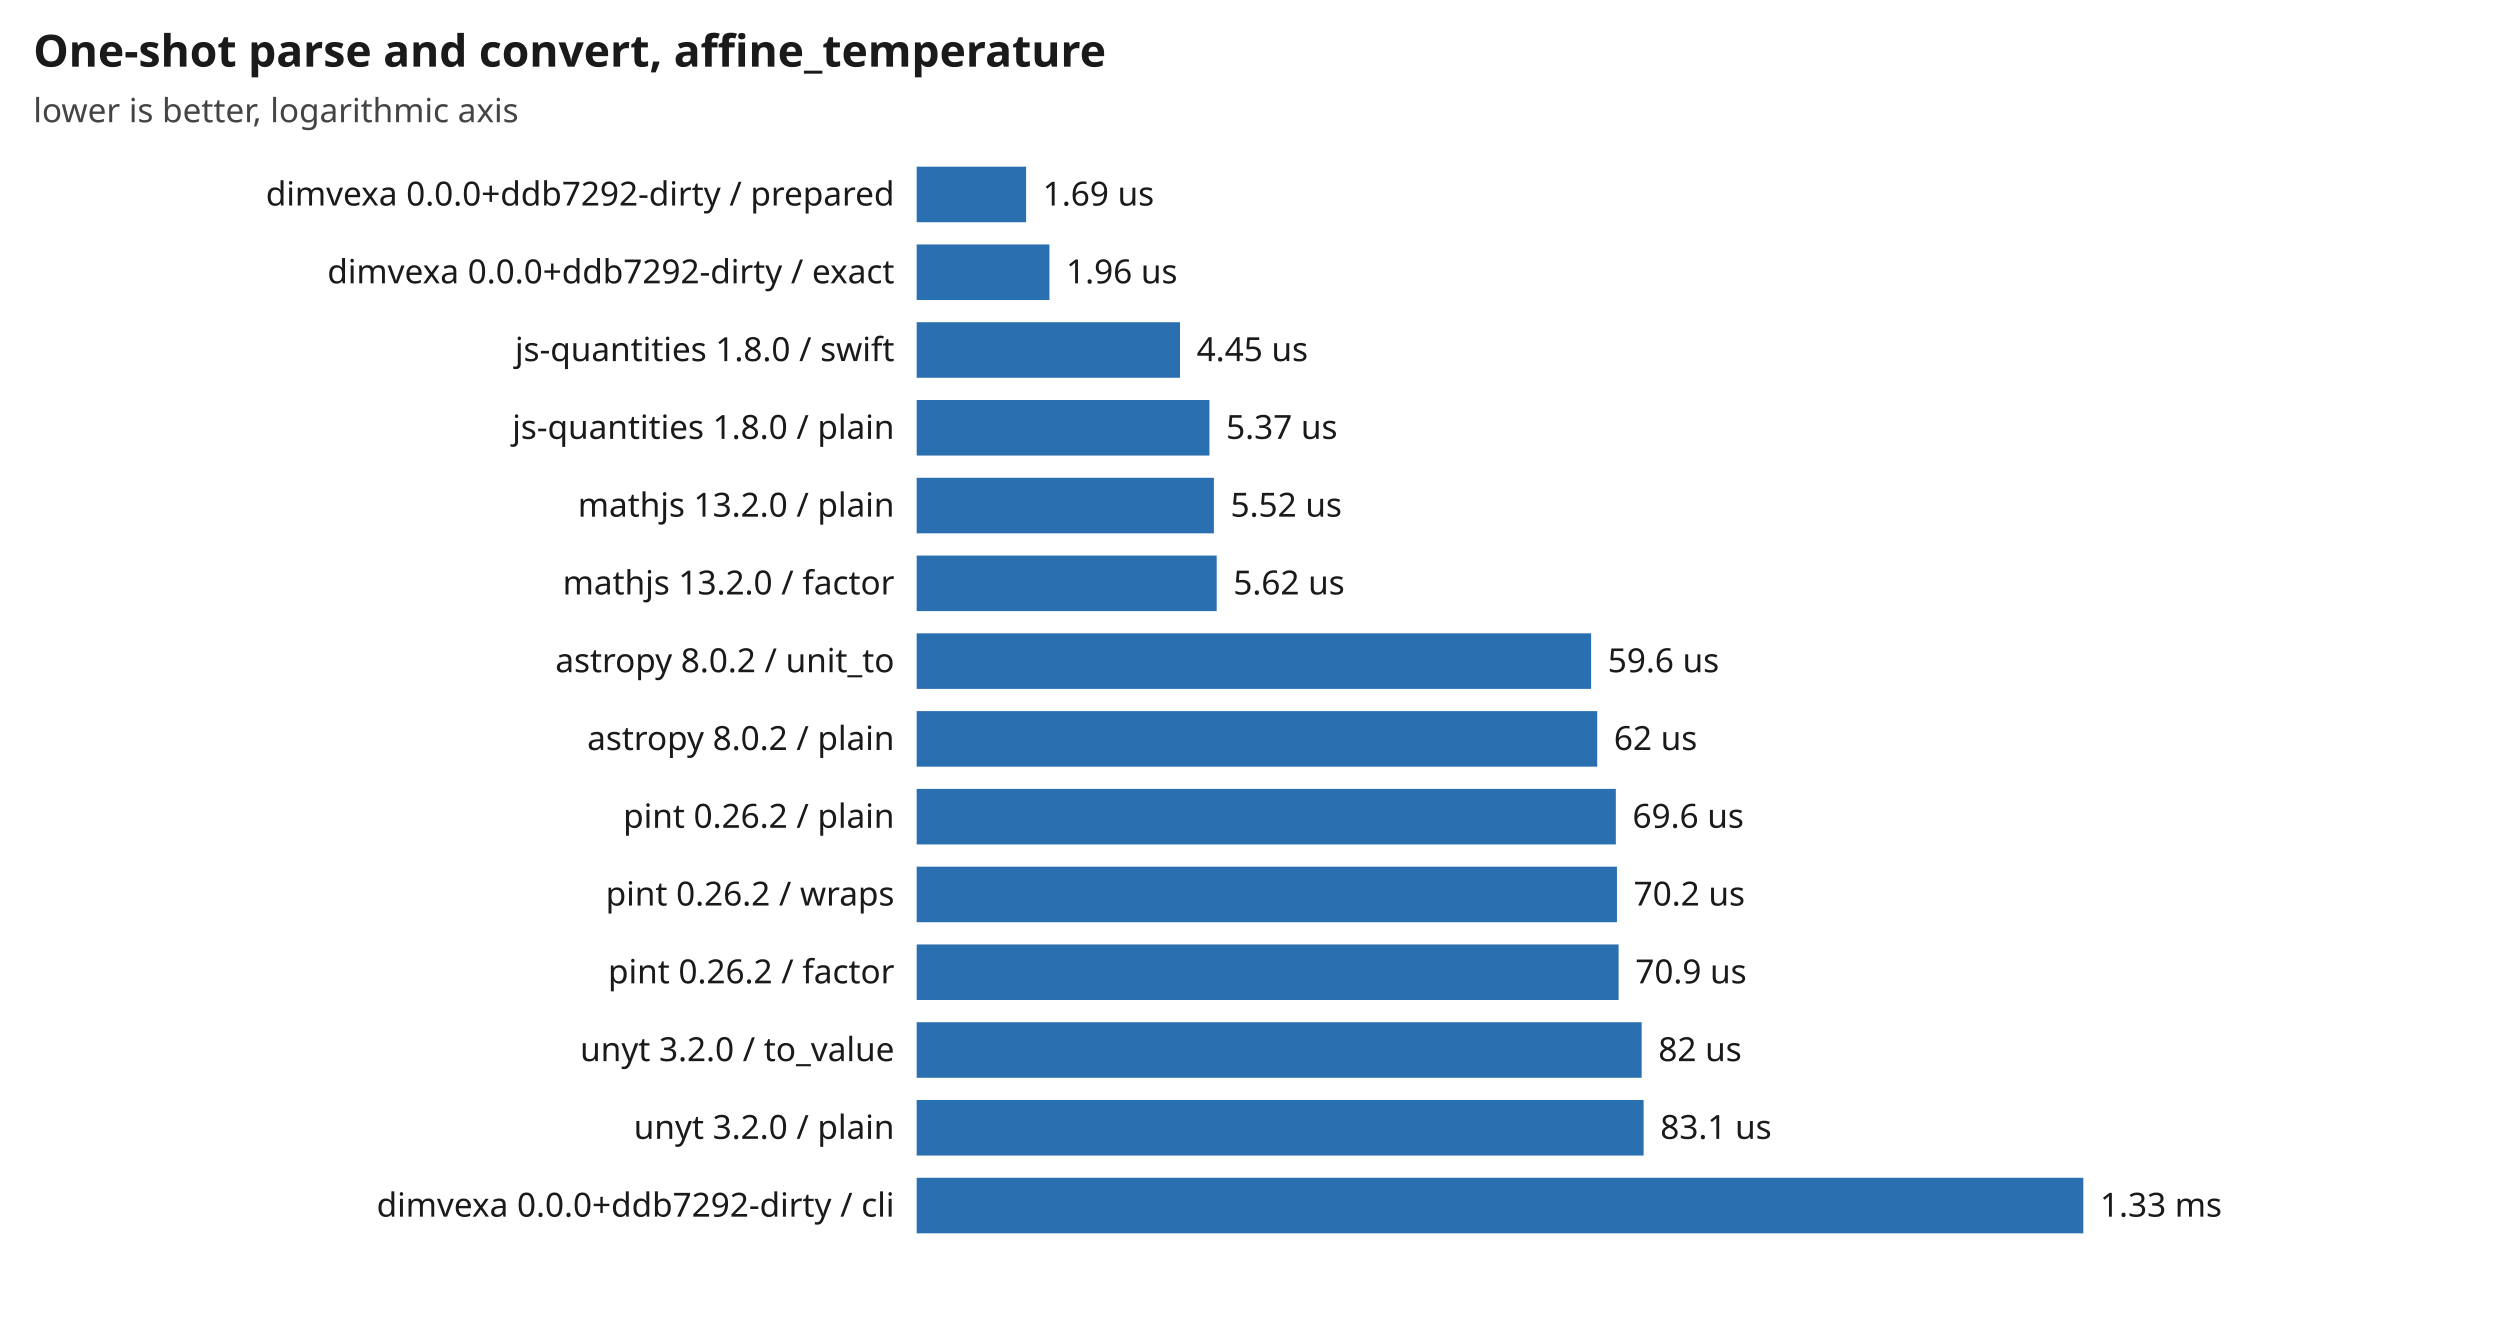
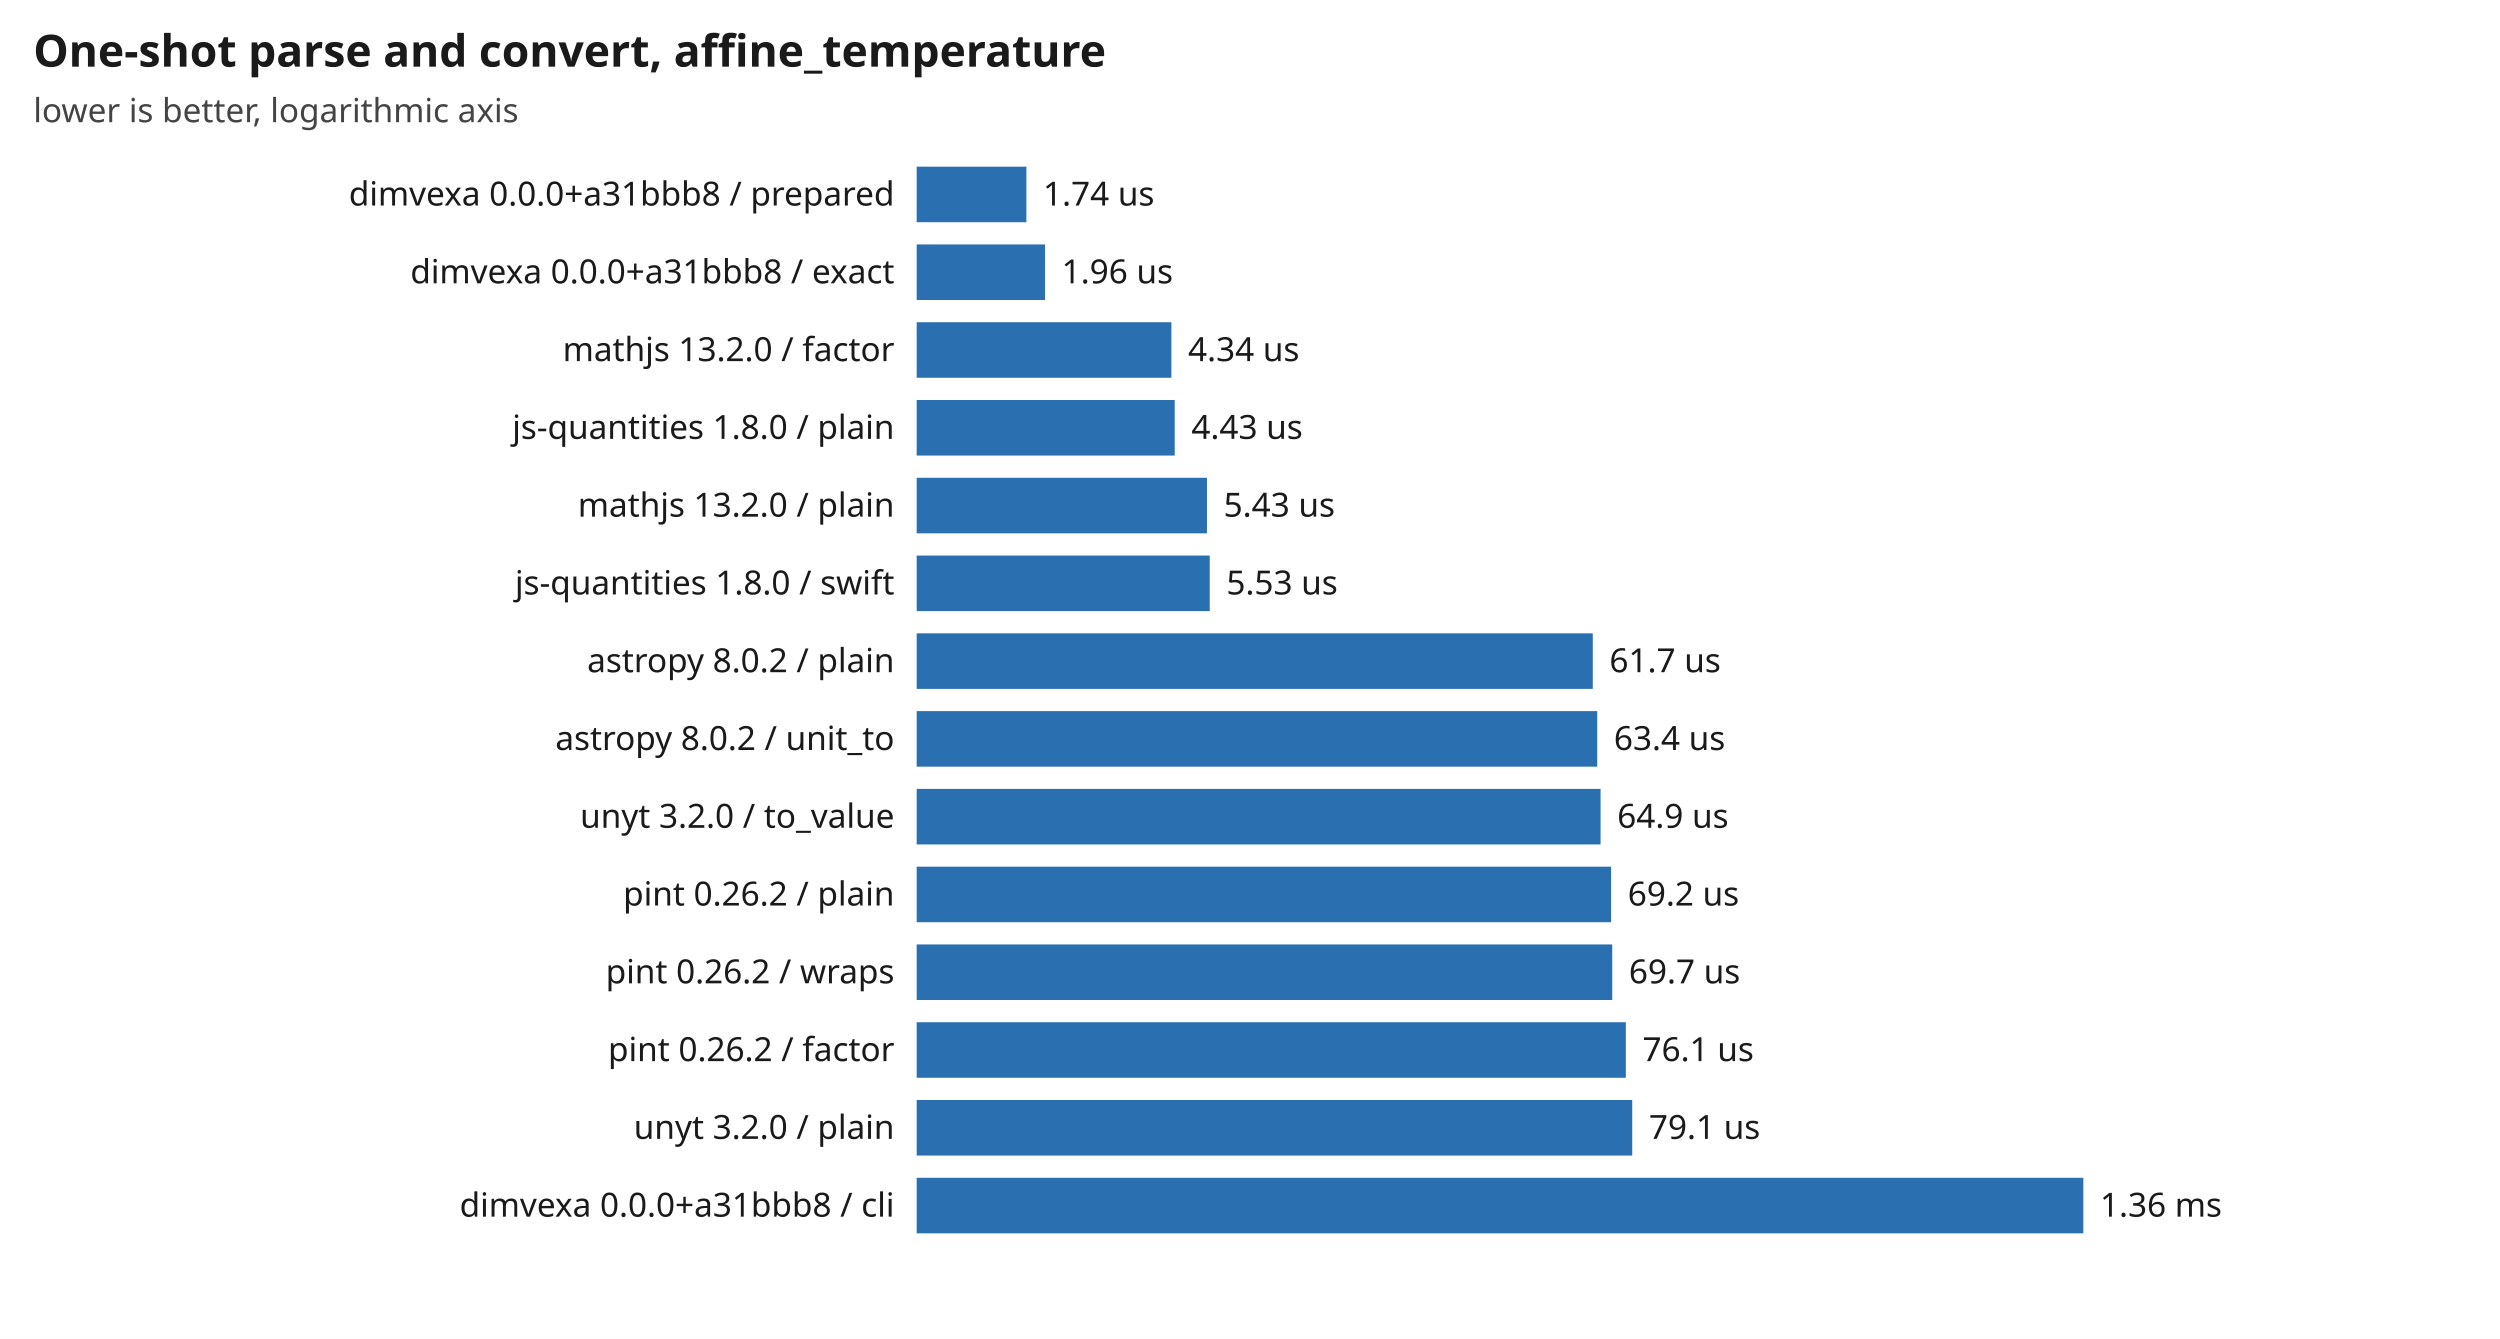
<svg xmlns="http://www.w3.org/2000/svg" width="900" height="482" viewBox="0 0 900 482" role="img" aria-label="One-shot parse and convert, affine_temperature">
  <rect width="900" height="482" fill="#ffffff" />
  <text x="12" y="24" font-family="sans-serif" font-size="16" font-weight="bold" fill="#1a1a1a">One-shot parse and convert, affine_temperature</text>
  <text x="12" y="44" font-family="sans-serif" font-size="12" fill="#444444">lower is better, logarithmic axis</text>
-   <text x="322" y="74" text-anchor="end" font-family="sans-serif" font-size="12" fill="#1a1a1a">dimvexa 0.0.0+ddb7292-dirty / prepared</text>
-   <rect x="330" y="60" width="39.4" height="20" fill="#2a6fb0" />
-   <text x="375.4" y="74" font-family="sans-serif" font-size="12" fill="#1a1a1a">1.69 us</text>
-   <text x="322" y="102" text-anchor="end" font-family="sans-serif" font-size="12" fill="#1a1a1a">dimvexa 0.0.0+ddb7292-dirty / exact</text>
-   <rect x="330" y="88" width="47.8" height="20" fill="#2a6fb0" />
-   <text x="383.8" y="102" font-family="sans-serif" font-size="12" fill="#1a1a1a">1.96 us</text>
-   <text x="322" y="130" text-anchor="end" font-family="sans-serif" font-size="12" fill="#1a1a1a">js-quantities 1.8.0 / swift</text>
-   <rect x="330" y="116" width="94.8" height="20" fill="#2a6fb0" />
-   <text x="430.8" y="130" font-family="sans-serif" font-size="12" fill="#1a1a1a">4.45 us</text>
+   <text x="322" y="74" text-anchor="end" font-family="sans-serif" font-size="12" fill="#1a1a1a">dimvexa 0.0.0+a31bbb8 / prepared</text>
+   <rect x="330" y="60" width="39.5" height="20" fill="#2a6fb0" />
+   <text x="375.5" y="74" font-family="sans-serif" font-size="12" fill="#1a1a1a">1.74 us</text>
+   <text x="322" y="102" text-anchor="end" font-family="sans-serif" font-size="12" fill="#1a1a1a">dimvexa 0.0.0+a31bbb8 / exact</text>
+   <rect x="330" y="88" width="46.2" height="20" fill="#2a6fb0" />
+   <text x="382.2" y="102" font-family="sans-serif" font-size="12" fill="#1a1a1a">1.96 us</text>
+   <text x="322" y="130" text-anchor="end" font-family="sans-serif" font-size="12" fill="#1a1a1a">mathjs 13.2.0 / factor</text>
+   <rect x="330" y="116" width="91.7" height="20" fill="#2a6fb0" />
+   <text x="427.7" y="130" font-family="sans-serif" font-size="12" fill="#1a1a1a">4.34 us</text>
  <text x="322" y="158" text-anchor="end" font-family="sans-serif" font-size="12" fill="#1a1a1a">js-quantities 1.8.0 / plain</text>
-   <rect x="330" y="144" width="105.4" height="20" fill="#2a6fb0" />
-   <text x="441.4" y="158" font-family="sans-serif" font-size="12" fill="#1a1a1a">5.37 us</text>
+   <rect x="330" y="144" width="92.9" height="20" fill="#2a6fb0" />
+   <text x="428.9" y="158" font-family="sans-serif" font-size="12" fill="#1a1a1a">4.43 us</text>
  <text x="322" y="186" text-anchor="end" font-family="sans-serif" font-size="12" fill="#1a1a1a">mathjs 13.2.0 / plain</text>
-   <rect x="330" y="172" width="107.0" height="20" fill="#2a6fb0" />
-   <text x="443.0" y="186" font-family="sans-serif" font-size="12" fill="#1a1a1a">5.52 us</text>
-   <text x="322" y="214" text-anchor="end" font-family="sans-serif" font-size="12" fill="#1a1a1a">mathjs 13.2.0 / factor</text>
-   <rect x="330" y="200" width="108.0" height="20" fill="#2a6fb0" />
-   <text x="444.0" y="214" font-family="sans-serif" font-size="12" fill="#1a1a1a">5.62 us</text>
-   <text x="322" y="242" text-anchor="end" font-family="sans-serif" font-size="12" fill="#1a1a1a">astropy 8.0.2 / unit_to</text>
-   <rect x="330" y="228" width="242.8" height="20" fill="#2a6fb0" />
-   <text x="578.8" y="242" font-family="sans-serif" font-size="12" fill="#1a1a1a">59.6 us</text>
-   <text x="322" y="270" text-anchor="end" font-family="sans-serif" font-size="12" fill="#1a1a1a">astropy 8.0.2 / plain</text>
+   <rect x="330" y="172" width="104.5" height="20" fill="#2a6fb0" />
+   <text x="440.5" y="186" font-family="sans-serif" font-size="12" fill="#1a1a1a">5.43 us</text>
+   <text x="322" y="214" text-anchor="end" font-family="sans-serif" font-size="12" fill="#1a1a1a">js-quantities 1.8.0 / swift</text>
+   <rect x="330" y="200" width="105.5" height="20" fill="#2a6fb0" />
+   <text x="441.5" y="214" font-family="sans-serif" font-size="12" fill="#1a1a1a">5.53 us</text>
+   <text x="322" y="242" text-anchor="end" font-family="sans-serif" font-size="12" fill="#1a1a1a">astropy 8.0.2 / plain</text>
+   <rect x="330" y="228" width="243.4" height="20" fill="#2a6fb0" />
+   <text x="579.4" y="242" font-family="sans-serif" font-size="12" fill="#1a1a1a">61.7 us</text>
+   <text x="322" y="270" text-anchor="end" font-family="sans-serif" font-size="12" fill="#1a1a1a">astropy 8.0.2 / unit_to</text>
  <rect x="330" y="256" width="245.0" height="20" fill="#2a6fb0" />
-   <text x="581.0" y="270" font-family="sans-serif" font-size="12" fill="#1a1a1a">62 us</text>
-   <text x="322" y="298" text-anchor="end" font-family="sans-serif" font-size="12" fill="#1a1a1a">pint 0.26.2 / plain</text>
-   <rect x="330" y="284" width="251.7" height="20" fill="#2a6fb0" />
-   <text x="587.7" y="298" font-family="sans-serif" font-size="12" fill="#1a1a1a">69.6 us</text>
-   <text x="322" y="326" text-anchor="end" font-family="sans-serif" font-size="12" fill="#1a1a1a">pint 0.26.2 / wraps</text>
-   <rect x="330" y="312" width="252.1" height="20" fill="#2a6fb0" />
-   <text x="588.1" y="326" font-family="sans-serif" font-size="12" fill="#1a1a1a">70.2 us</text>
-   <text x="322" y="354" text-anchor="end" font-family="sans-serif" font-size="12" fill="#1a1a1a">pint 0.26.2 / factor</text>
-   <rect x="330" y="340" width="252.7" height="20" fill="#2a6fb0" />
-   <text x="588.7" y="354" font-family="sans-serif" font-size="12" fill="#1a1a1a">70.9 us</text>
-   <text x="322" y="382" text-anchor="end" font-family="sans-serif" font-size="12" fill="#1a1a1a">unyt 3.2.0 / to_value</text>
-   <rect x="330" y="368" width="261.0" height="20" fill="#2a6fb0" />
-   <text x="597.0" y="382" font-family="sans-serif" font-size="12" fill="#1a1a1a">82 us</text>
+   <text x="581.0" y="270" font-family="sans-serif" font-size="12" fill="#1a1a1a">63.4 us</text>
+   <text x="322" y="298" text-anchor="end" font-family="sans-serif" font-size="12" fill="#1a1a1a">unyt 3.2.0 / to_value</text>
+   <rect x="330" y="284" width="246.2" height="20" fill="#2a6fb0" />
+   <text x="582.2" y="298" font-family="sans-serif" font-size="12" fill="#1a1a1a">64.9 us</text>
+   <text x="322" y="326" text-anchor="end" font-family="sans-serif" font-size="12" fill="#1a1a1a">pint 0.26.2 / plain</text>
+   <rect x="330" y="312" width="250.0" height="20" fill="#2a6fb0" />
+   <text x="586.0" y="326" font-family="sans-serif" font-size="12" fill="#1a1a1a">69.2 us</text>
+   <text x="322" y="354" text-anchor="end" font-family="sans-serif" font-size="12" fill="#1a1a1a">pint 0.26.2 / wraps</text>
+   <rect x="330" y="340" width="250.4" height="20" fill="#2a6fb0" />
+   <text x="586.4" y="354" font-family="sans-serif" font-size="12" fill="#1a1a1a">69.7 us</text>
+   <text x="322" y="382" text-anchor="end" font-family="sans-serif" font-size="12" fill="#1a1a1a">pint 0.26.2 / factor</text>
+   <rect x="330" y="368" width="255.3" height="20" fill="#2a6fb0" />
+   <text x="591.3" y="382" font-family="sans-serif" font-size="12" fill="#1a1a1a">76.1 us</text>
  <text x="322" y="410" text-anchor="end" font-family="sans-serif" font-size="12" fill="#1a1a1a">unyt 3.2.0 / plain</text>
-   <rect x="330" y="396" width="261.7" height="20" fill="#2a6fb0" />
-   <text x="597.7" y="410" font-family="sans-serif" font-size="12" fill="#1a1a1a">83.1 us</text>
-   <text x="322" y="438" text-anchor="end" font-family="sans-serif" font-size="12" fill="#1a1a1a">dimvexa 0.0.0+ddb7292-dirty / cli</text>
+   <rect x="330" y="396" width="257.6" height="20" fill="#2a6fb0" />
+   <text x="593.6" y="410" font-family="sans-serif" font-size="12" fill="#1a1a1a">79.1 us</text>
+   <text x="322" y="438" text-anchor="end" font-family="sans-serif" font-size="12" fill="#1a1a1a">dimvexa 0.0.0+a31bbb8 / cli</text>
  <rect x="330" y="424" width="420.0" height="20" fill="#2a6fb0" />
-   <text x="756.0" y="438" font-family="sans-serif" font-size="12" fill="#1a1a1a">1.33 ms</text>
+   <text x="756.0" y="438" font-family="sans-serif" font-size="12" fill="#1a1a1a">1.36 ms</text>
</svg>
